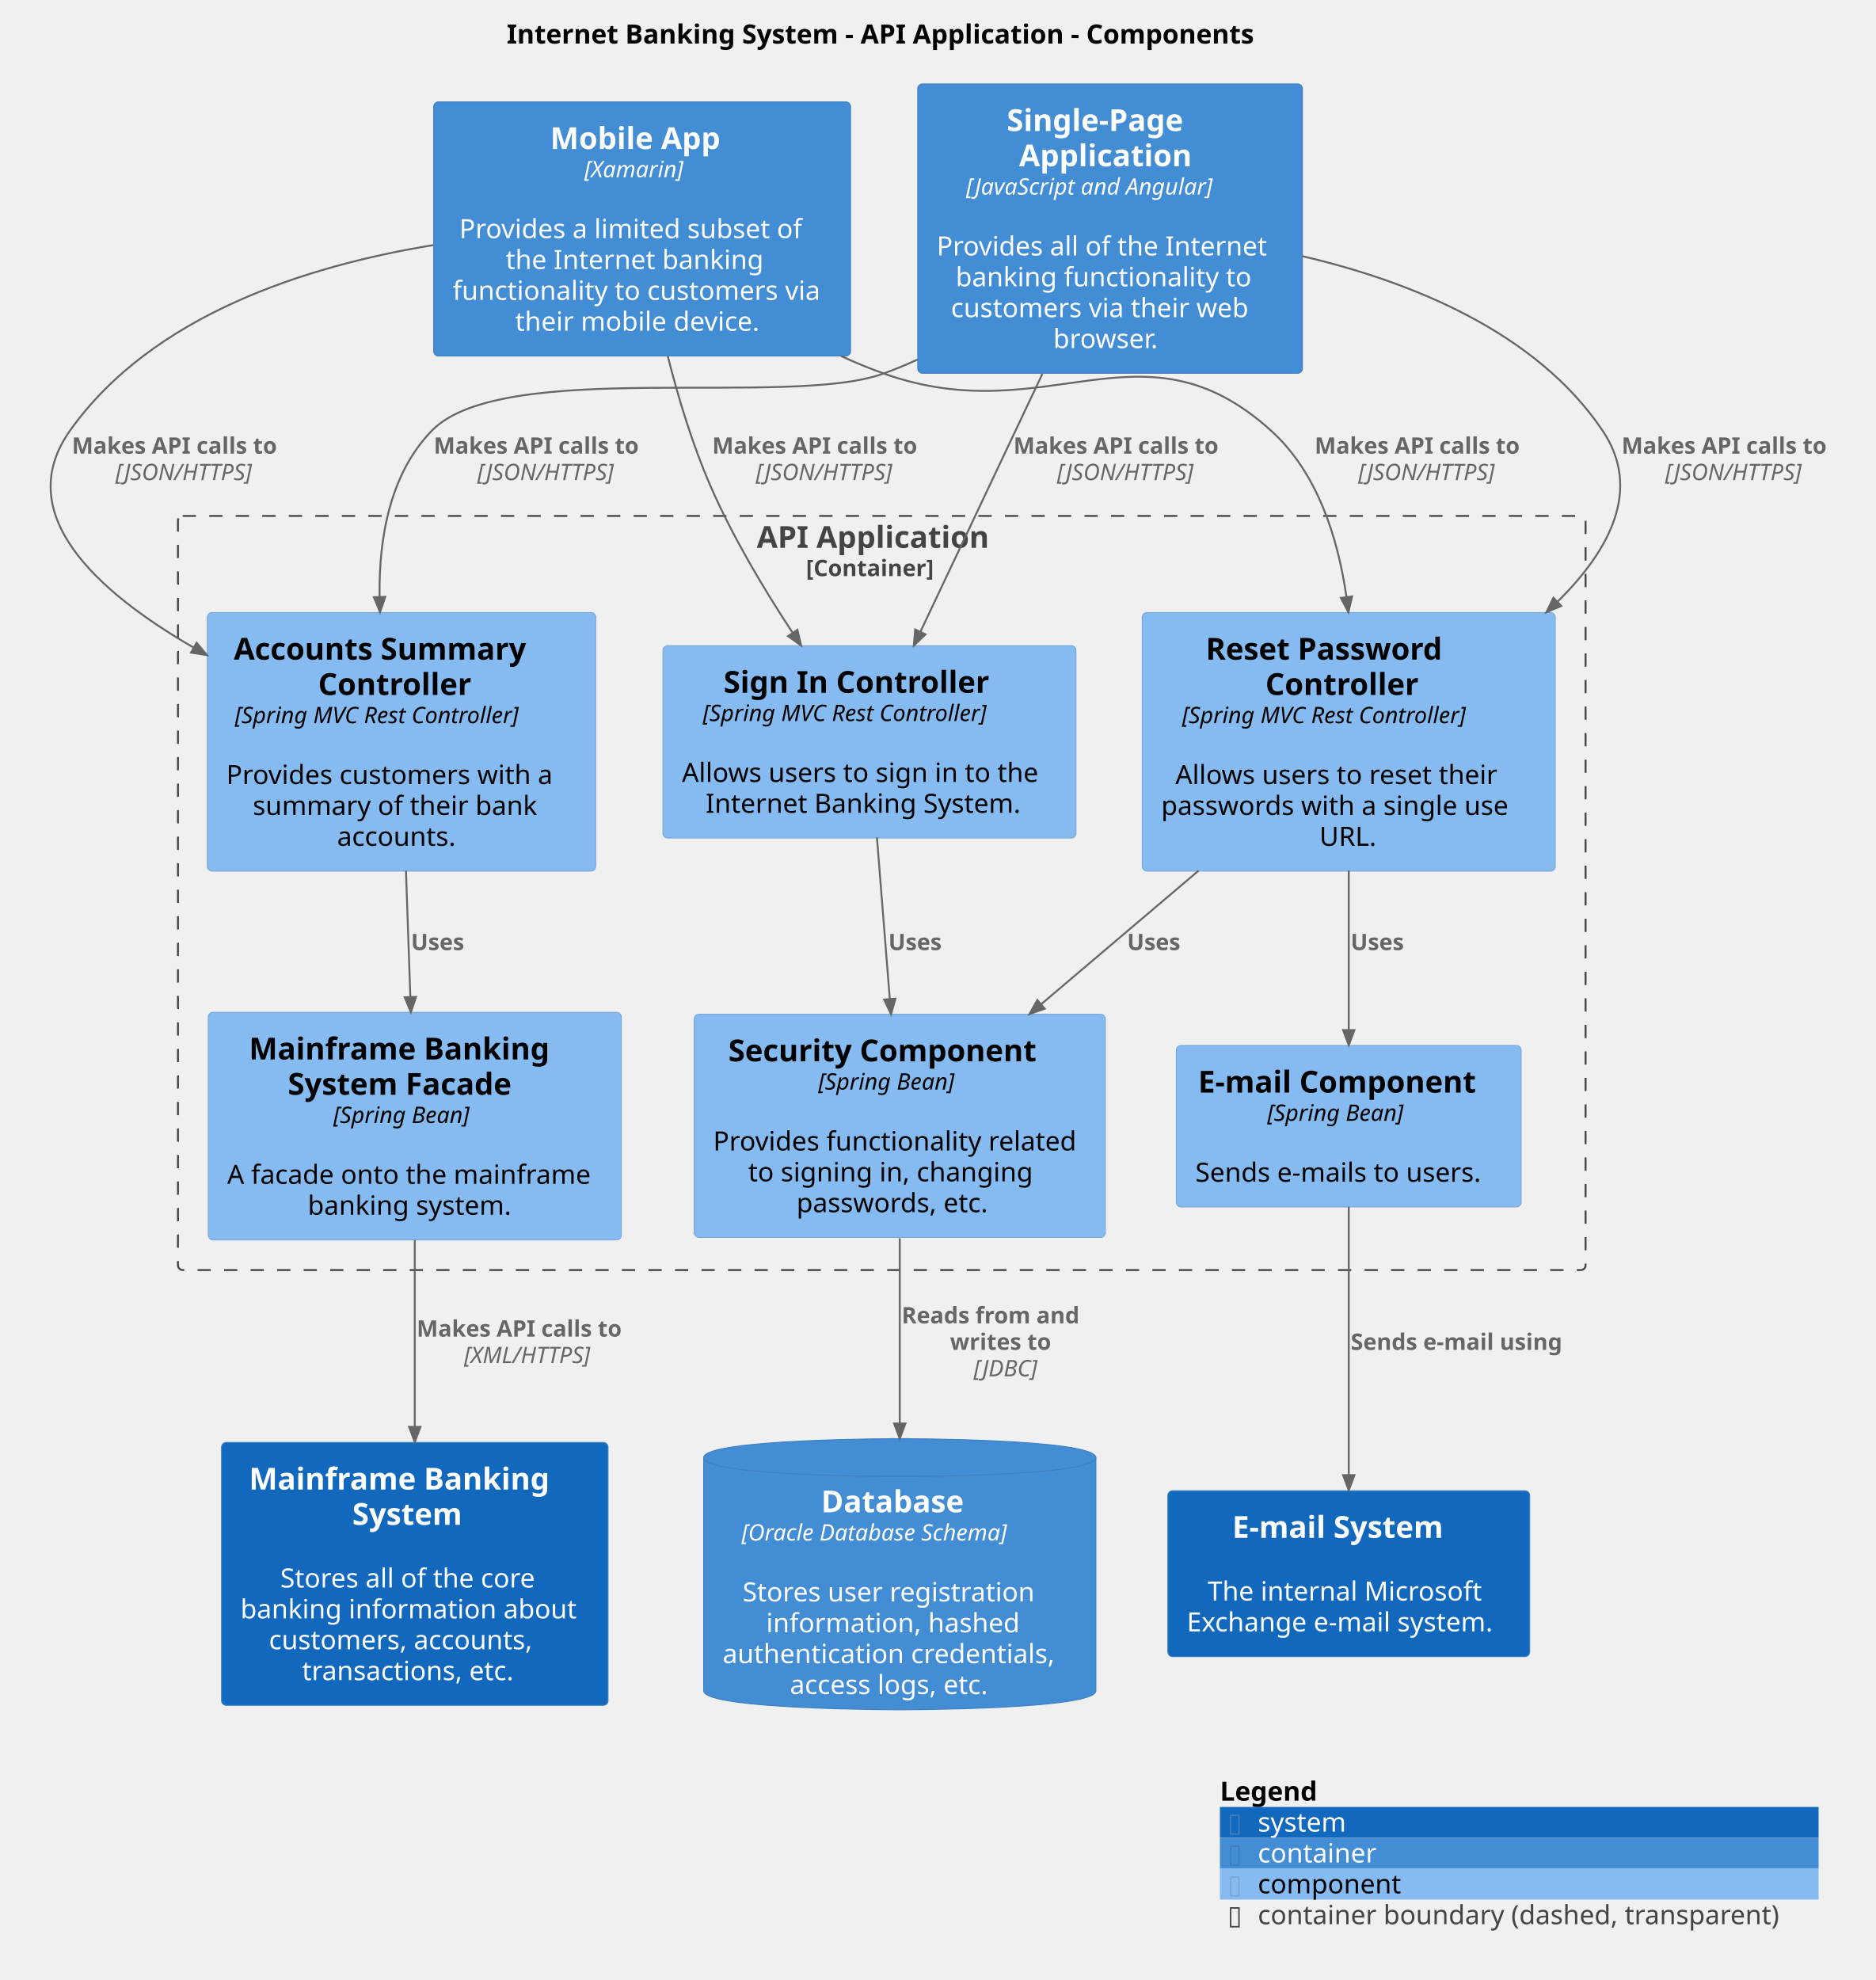
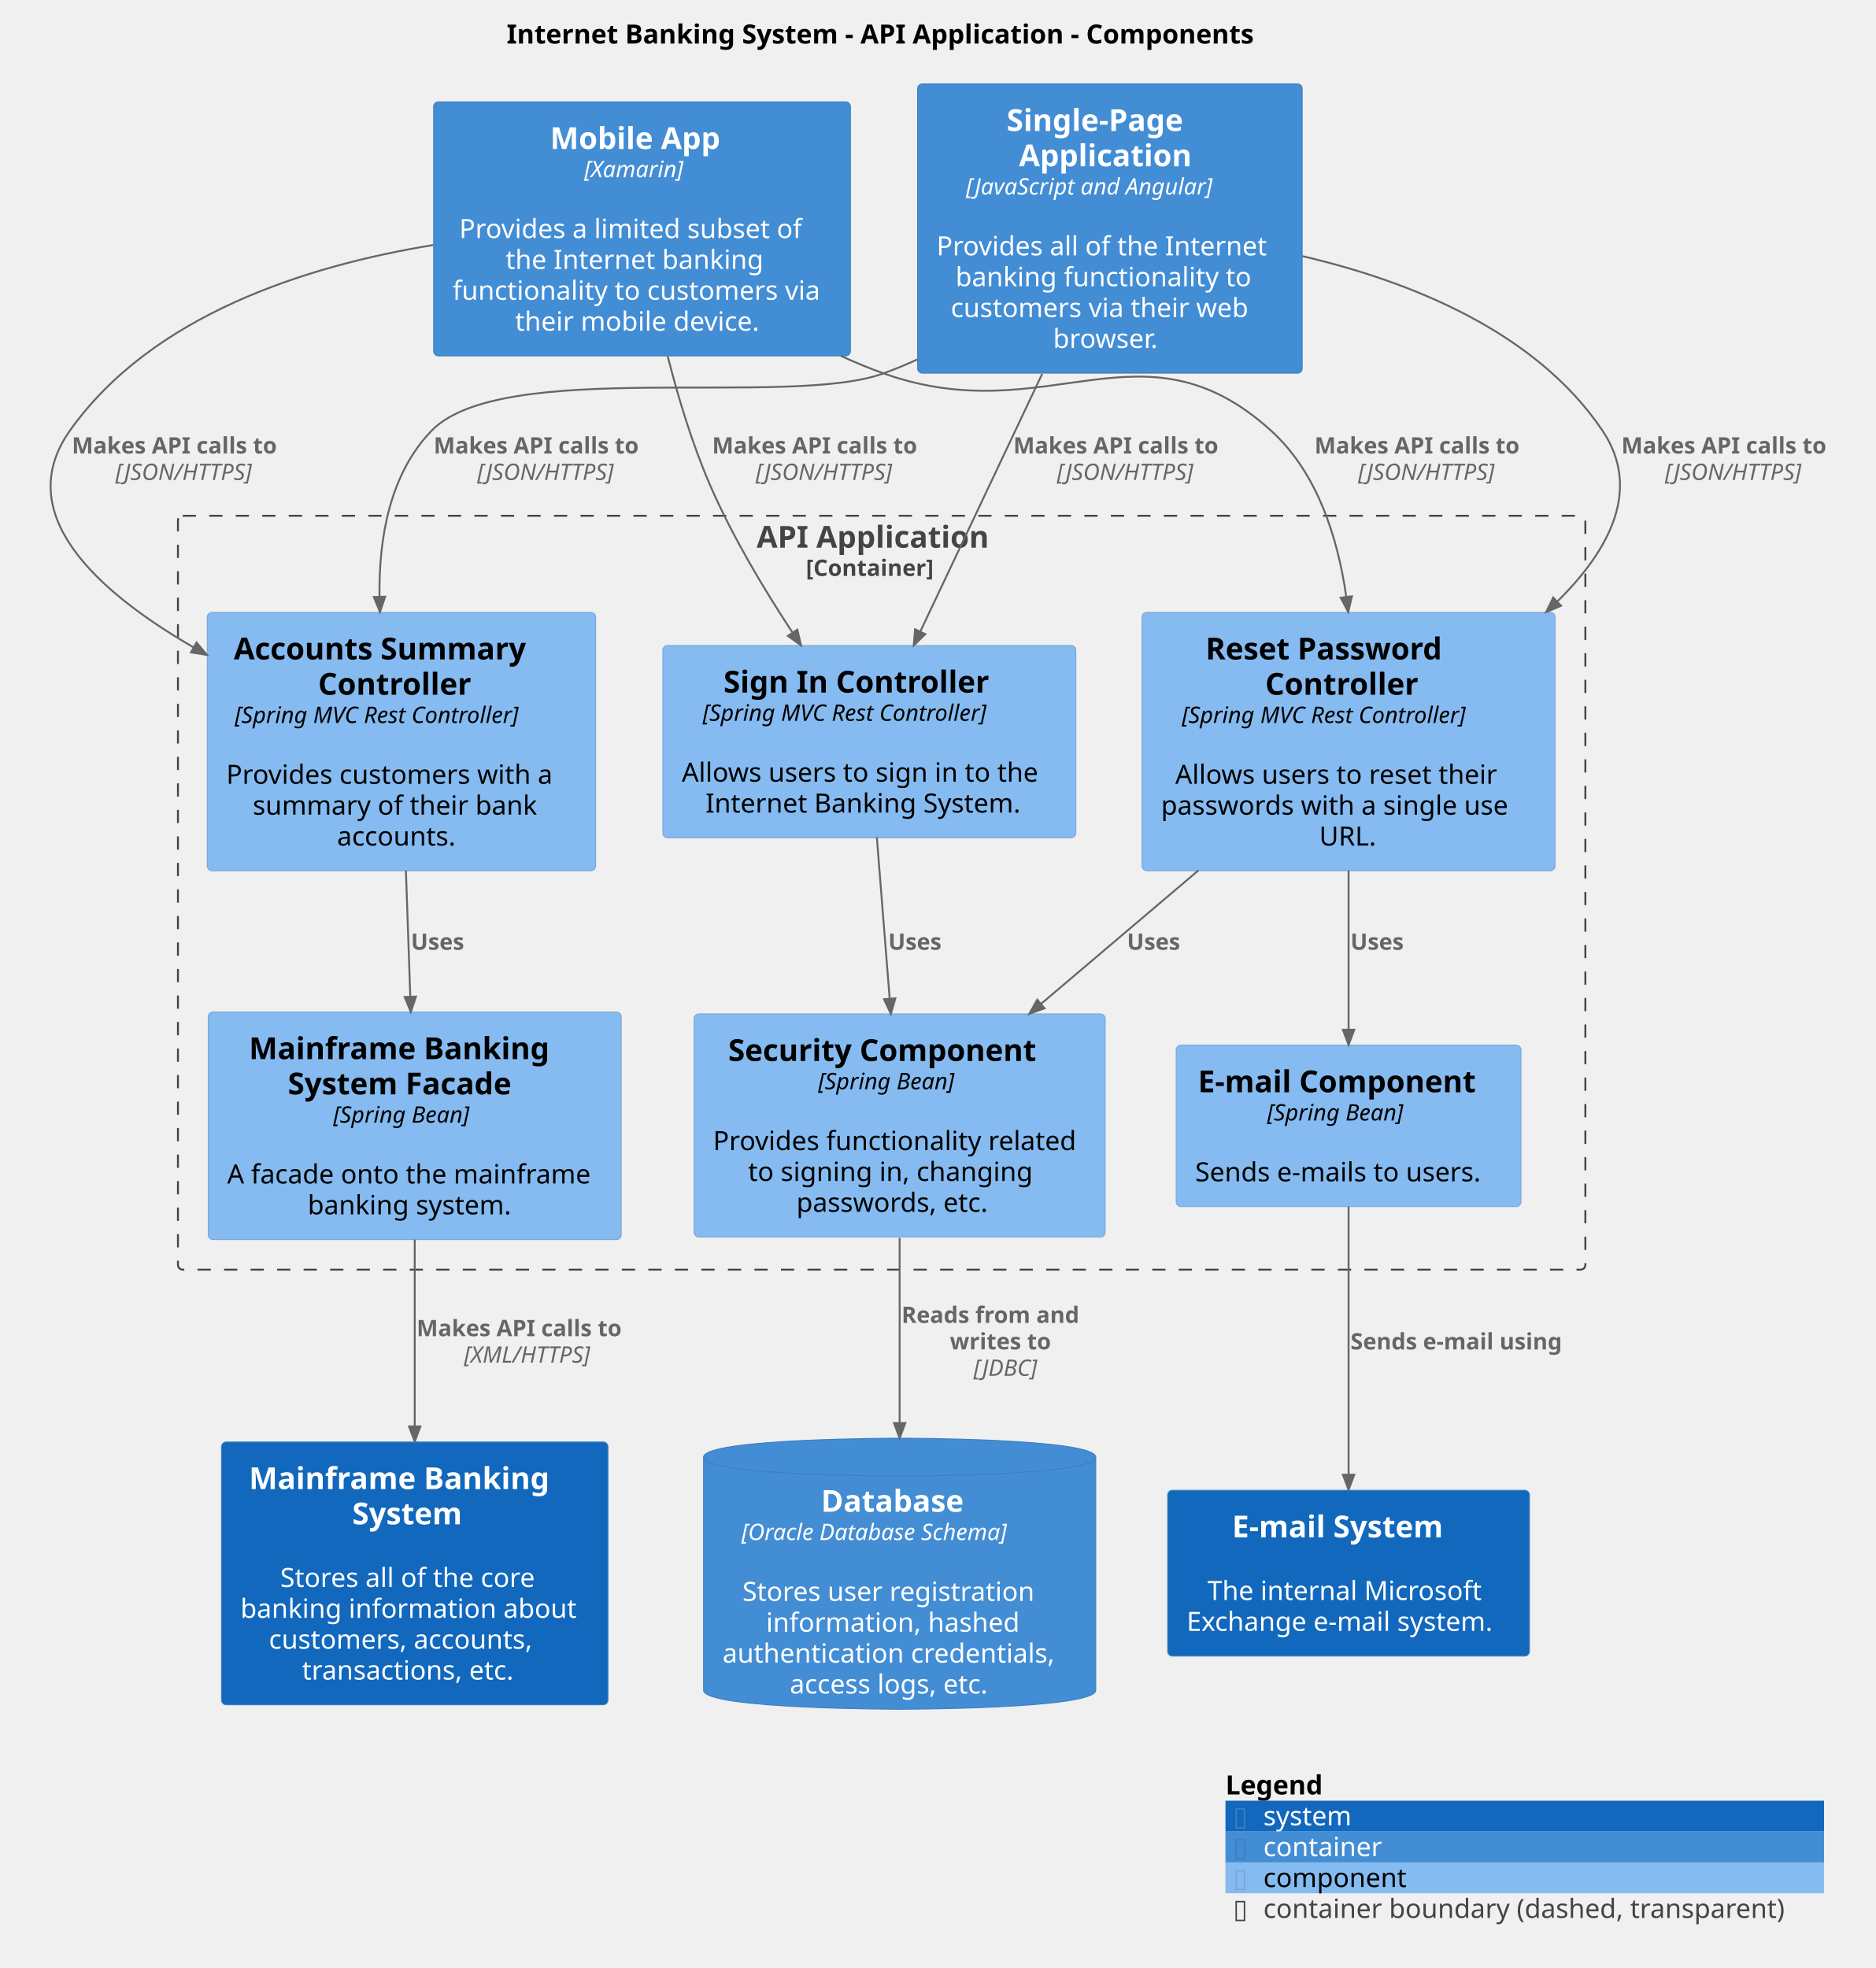
- <svg xmlns="http://www.w3.org/2000/svg" xmlns:xlink="http://www.w3.org/1999/xlink" contentStyleType="text/css" height="1045px" preserveAspectRatio="none" style="width:990px;height:1045px;background:#FFFFFF;" version="1.1" viewBox="0 0 990 1045" width="990px" zoomAndPan="magnify">
+ <svg xmlns="http://www.w3.org/2000/svg" contentStyleType="text/css" height="1039px" preserveAspectRatio="none" style="width:990px;height:1039px;background:#FFFFFF;" version="1.1" viewBox="0 0 990 1039" width="990px" zoomAndPan="magnify">
  <defs />
  <g>
    <rect fill="none" height="26.297" id="_title" style="stroke:none;stroke-width:1.0;" width="452" x="262.47" y="5" />
    <text fill="#000000" font-family="sans-serif" font-size="14" font-weight="bold" lengthAdjust="spacing" textLength="442" x="267.47" y="22.995">Internet Banking System - API Application - Components</text>
    <g id="cluster_InternetBankingSystem.APIApplication_boundary">
      <rect fill="none" height="398" rx="2.5" ry="2.5" style="stroke:#444444;stroke-width:1.0;stroke-dasharray:7.0,7.0;" width="743" x="93.94" y="272.297" />
      <text fill="#444444" font-family="sans-serif" font-size="16" font-weight="bold" lengthAdjust="spacing" textLength="132" x="399.44" y="289.148">API Application</text>
      <text fill="#444444" font-family="sans-serif" font-size="12" font-weight="bold" lengthAdjust="spacing" textLength="80" x="425.44" y="304.06">[Container]</text>
    </g>
    <g id="elem_InternetBankingSystem.APIApplication.SignInController">
      <rect fill="#85BBF0" height="101.484" rx="2.5" ry="2.5" style="stroke:#78A8D8;stroke-width:0.5;" width="218" x="349.94" y="340.797" />
      <text fill="#000000" font-family="sans-serif" font-size="16" font-weight="bold" lengthAdjust="spacing" textLength="154" x="381.94" y="365.648">Sign In Controller</text>
      <text fill="#000000" font-family="sans-serif" font-size="12" font-style="italic" lengthAdjust="spacing" textLength="176" x="370.94" y="380.56">[Spring MVC Rest Controller]</text>
      <text fill="#000000" font-family="sans-serif" font-size="14" lengthAdjust="spacing" textLength="4" x="456.94" y="396.386"> </text>
      <text fill="#000000" font-family="sans-serif" font-size="14" lengthAdjust="spacing" textLength="198" x="359.94" y="412.683">Allows users to sign in to the</text>
      <text fill="#000000" font-family="sans-serif" font-size="14" lengthAdjust="spacing" textLength="173" x="372.44" y="428.979">Internet Banking System.</text>
    </g>
    <g id="elem_InternetBankingSystem.APIApplication.AccountsSummaryController">
      <rect fill="#85BBF0" height="136.406" rx="2.5" ry="2.5" style="stroke:#78A8D8;stroke-width:0.5;" width="205" x="109.44" y="323.297" />
      <text fill="#000000" font-family="sans-serif" font-size="16" font-weight="bold" lengthAdjust="spacing" textLength="171" x="123.44" y="348.148">Accounts Summary</text>
      <text fill="#000000" font-family="sans-serif" font-size="16" font-weight="bold" lengthAdjust="spacing" textLength="88" x="167.94" y="366.773">Controller</text>
      <text fill="#000000" font-family="sans-serif" font-size="12" font-style="italic" lengthAdjust="spacing" textLength="176" x="123.94" y="381.685">[Spring MVC Rest Controller]</text>
      <text fill="#000000" font-family="sans-serif" font-size="14" lengthAdjust="spacing" textLength="4" x="209.94" y="397.511"> </text>
      <text fill="#000000" font-family="sans-serif" font-size="14" lengthAdjust="spacing" textLength="181" x="119.44" y="413.808">Provides customers with a</text>
      <text fill="#000000" font-family="sans-serif" font-size="14" lengthAdjust="spacing" textLength="153" x="133.44" y="430.104">summary of their bank</text>
      <text fill="#000000" font-family="sans-serif" font-size="14" lengthAdjust="spacing" textLength="68" x="177.94" y="446.401">accounts.</text>
    </g>
    <g id="elem_InternetBankingSystem.APIApplication.ResetPasswordController">
      <rect fill="#85BBF0" height="136.406" rx="2.5" ry="2.5" style="stroke:#78A8D8;stroke-width:0.5;" width="218" x="602.94" y="323.297" />
      <text fill="#000000" font-family="sans-serif" font-size="16" font-weight="bold" lengthAdjust="spacing" textLength="145" x="636.44" y="348.148">Reset Password</text>
      <text fill="#000000" font-family="sans-serif" font-size="16" font-weight="bold" lengthAdjust="spacing" textLength="88" x="667.94" y="366.773">Controller</text>
      <text fill="#000000" font-family="sans-serif" font-size="12" font-style="italic" lengthAdjust="spacing" textLength="176" x="623.94" y="381.685">[Spring MVC Rest Controller]</text>
      <text fill="#000000" font-family="sans-serif" font-size="14" lengthAdjust="spacing" textLength="4" x="709.94" y="397.511"> </text>
      <text fill="#000000" font-family="sans-serif" font-size="14" lengthAdjust="spacing" textLength="179" x="620.44" y="413.808">Allows users to reset their</text>
      <text fill="#000000" font-family="sans-serif" font-size="14" lengthAdjust="spacing" textLength="194" x="612.94" y="430.104">passwords with a single use</text>
      <text fill="#000000" font-family="sans-serif" font-size="14" lengthAdjust="spacing" textLength="31" x="696.44" y="446.401">URL.</text>
    </g>
    <g id="elem_InternetBankingSystem.APIApplication.SecurityComponent">
      <rect fill="#85BBF0" height="117.781" rx="2.5" ry="2.5" style="stroke:#78A8D8;stroke-width:0.5;" width="217" x="366.44" y="535.297" />
      <text fill="#000000" font-family="sans-serif" font-size="16" font-weight="bold" lengthAdjust="spacing" textLength="181" x="384.44" y="560.148">Security Component</text>
      <text fill="#000000" font-family="sans-serif" font-size="12" font-style="italic" lengthAdjust="spacing" textLength="86" x="431.94" y="575.061">[Spring Bean]</text>
      <text fill="#000000" font-family="sans-serif" font-size="14" lengthAdjust="spacing" textLength="4" x="472.94" y="590.886"> </text>
      <text fill="#000000" font-family="sans-serif" font-size="14" lengthAdjust="spacing" textLength="197" x="376.44" y="607.183">Provides functionality related</text>
      <text fill="#000000" font-family="sans-serif" font-size="14" lengthAdjust="spacing" textLength="156" x="394.94" y="623.48">to signing in, changing</text>
      <text fill="#000000" font-family="sans-serif" font-size="14" lengthAdjust="spacing" textLength="109" x="420.44" y="639.776">passwords, etc.</text>
    </g>
    <g id="elem_InternetBankingSystem.APIApplication.MainframeBankingSystemFacade">
      <rect fill="#85BBF0" height="120.109" rx="2.5" ry="2.5" style="stroke:#78A8D8;stroke-width:0.5;" width="218" x="109.94" y="534.297" />
      <text fill="#000000" font-family="sans-serif" font-size="16" font-weight="bold" lengthAdjust="spacing" textLength="169" x="131.44" y="559.148">Mainframe Banking</text>
      <text fill="#000000" font-family="sans-serif" font-size="16" font-weight="bold" lengthAdjust="spacing" textLength="134" x="151.94" y="577.773">System Facade</text>
      <text fill="#000000" font-family="sans-serif" font-size="12" font-style="italic" lengthAdjust="spacing" textLength="86" x="175.94" y="592.686">[Spring Bean]</text>
      <text fill="#000000" font-family="sans-serif" font-size="14" lengthAdjust="spacing" textLength="4" x="216.94" y="608.511"> </text>
      <text fill="#000000" font-family="sans-serif" font-size="14" lengthAdjust="spacing" textLength="198" x="119.94" y="624.808">A facade onto the mainframe</text>
      <text fill="#000000" font-family="sans-serif" font-size="14" lengthAdjust="spacing" textLength="113" x="162.44" y="641.105">banking system.</text>
    </g>
    <g id="elem_InternetBankingSystem.APIApplication.EmailComponent">
      <rect fill="#85BBF0" height="85.188" rx="2.5" ry="2.5" style="stroke:#78A8D8;stroke-width:0.5;" width="182" x="620.94" y="551.797" />
      <text fill="#000000" font-family="sans-serif" font-size="16" font-weight="bold" lengthAdjust="spacing" textLength="159" x="632.44" y="576.648">E-mail Component</text>
      <text fill="#000000" font-family="sans-serif" font-size="12" font-style="italic" lengthAdjust="spacing" textLength="86" x="668.94" y="591.561">[Spring Bean]</text>
      <text fill="#000000" font-family="sans-serif" font-size="14" lengthAdjust="spacing" textLength="4" x="709.94" y="607.386"> </text>
      <text fill="#000000" font-family="sans-serif" font-size="14" lengthAdjust="spacing" textLength="162" x="630.94" y="623.683">Sends e-mails to users.</text>
    </g>
    <g id="elem_MainframeBankingSystem">
-       <a href="/main/mainframe-banking-system/context/" target="_top" title="/main/mainframe-banking-system/context/" xlink:actuate="onRequest" xlink:href="/main/mainframe-banking-system/context/" xlink:show="new" xlink:title="/main/mainframe-banking-system/context/" xlink:type="simple">
-         <rect fill="#1168BD" height="138.734" rx="2.5" ry="2.5" style="stroke:#3C7FC0;stroke-width:0.5;" width="204" x="116.94" y="761.297" />
-         <text fill="#FFFFFF" font-family="sans-serif" font-size="16" font-weight="bold" lengthAdjust="spacing" textLength="169" x="131.44" y="786.148">Mainframe Banking</text>
-         <text fill="#FFFFFF" font-family="sans-serif" font-size="16" font-weight="bold" lengthAdjust="spacing" textLength="66" x="185.94" y="804.773">System</text>
-         <text fill="#FFFFFF" font-family="sans-serif" font-size="14" lengthAdjust="spacing" textLength="4" x="216.94" y="821.542"> </text>
-         <text fill="#FFFFFF" font-family="sans-serif" font-size="14" lengthAdjust="spacing" textLength="142" x="147.94" y="837.839">Stores all of the core</text>
-         <text fill="#FFFFFF" font-family="sans-serif" font-size="14" lengthAdjust="spacing" textLength="180" x="126.94" y="854.136">banking information about</text>
-         <text fill="#FFFFFF" font-family="sans-serif" font-size="14" lengthAdjust="spacing" textLength="150" x="141.94" y="870.433">customers, accounts,</text>
-         <text fill="#FFFFFF" font-family="sans-serif" font-size="14" lengthAdjust="spacing" textLength="119" x="159.44" y="886.73">transactions, etc.</text>
-       </a>
+       <rect fill="#1168BD" height="138.734" rx="2.5" ry="2.5" style="stroke:#3C7FC0;stroke-width:0.5;" width="204" x="116.94" y="761.297" />
+       <text fill="#FFFFFF" font-family="sans-serif" font-size="16" font-weight="bold" lengthAdjust="spacing" textLength="169" x="131.44" y="786.148">Mainframe Banking</text>
+       <text fill="#FFFFFF" font-family="sans-serif" font-size="16" font-weight="bold" lengthAdjust="spacing" textLength="66" x="185.94" y="804.773">System</text>
+       <text fill="#FFFFFF" font-family="sans-serif" font-size="14" lengthAdjust="spacing" textLength="4" x="216.94" y="821.542"> </text>
+       <text fill="#FFFFFF" font-family="sans-serif" font-size="14" lengthAdjust="spacing" textLength="142" x="147.94" y="837.839">Stores all of the core</text>
+       <text fill="#FFFFFF" font-family="sans-serif" font-size="14" lengthAdjust="spacing" textLength="180" x="126.94" y="854.136">banking information about</text>
+       <text fill="#FFFFFF" font-family="sans-serif" font-size="14" lengthAdjust="spacing" textLength="150" x="141.94" y="870.433">customers, accounts,</text>
+       <text fill="#FFFFFF" font-family="sans-serif" font-size="14" lengthAdjust="spacing" textLength="119" x="159.44" y="886.73">transactions, etc.</text>
    </g>
    <g id="elem_EmailSystem">
-       <a href="/main/e-mail-system/context/" target="_top" title="/main/e-mail-system/context/" xlink:actuate="onRequest" xlink:href="/main/e-mail-system/context/" xlink:show="new" xlink:title="/main/e-mail-system/context/" xlink:type="simple">
-         <rect fill="#1168BD" height="87.516" rx="2.5" ry="2.5" style="stroke:#3C7FC0;stroke-width:0.5;" width="191" x="616.44" y="786.797" />
-         <text fill="#FFFFFF" font-family="sans-serif" font-size="16" font-weight="bold" lengthAdjust="spacing" textLength="123" x="650.44" y="811.648">E-mail System</text>
-         <text fill="#FFFFFF" font-family="sans-serif" font-size="14" lengthAdjust="spacing" textLength="4" x="709.94" y="828.417"> </text>
-         <text fill="#FFFFFF" font-family="sans-serif" font-size="14" lengthAdjust="spacing" textLength="149" x="637.44" y="844.714">The internal Microsoft</text>
-         <text fill="#FFFFFF" font-family="sans-serif" font-size="14" lengthAdjust="spacing" textLength="171" x="626.44" y="861.011">Exchange e-mail system.</text>
-       </a>
+       <rect fill="#1168BD" height="87.516" rx="2.5" ry="2.5" style="stroke:#3C7FC0;stroke-width:0.5;" width="191" x="616.44" y="786.797" />
+       <text fill="#FFFFFF" font-family="sans-serif" font-size="16" font-weight="bold" lengthAdjust="spacing" textLength="123" x="650.44" y="811.648">E-mail System</text>
+       <text fill="#FFFFFF" font-family="sans-serif" font-size="14" lengthAdjust="spacing" textLength="4" x="709.94" y="828.417"> </text>
+       <text fill="#FFFFFF" font-family="sans-serif" font-size="14" lengthAdjust="spacing" textLength="149" x="637.44" y="844.714">The internal Microsoft</text>
+       <text fill="#FFFFFF" font-family="sans-serif" font-size="14" lengthAdjust="spacing" textLength="171" x="626.44" y="861.011">Exchange e-mail system.</text>
    </g>
    <g id="elem_InternetBankingSystem.Database">
      <path d="M371.44,769.297 C371.44,759.297 474.94,759.297 474.94,759.297 C474.94,759.297 578.44,759.297 578.44,769.297 L578.44,892.375 C578.44,902.375 474.94,902.375 474.94,902.375 C474.94,902.375 371.44,902.375 371.44,892.375 L371.44,769.297 " fill="#438DD5" style="stroke:#3C7FC0;stroke-width:0.5;" />
      <path d="M371.44,769.297 C371.44,779.297 474.94,779.297 474.94,779.297 C474.94,779.297 578.44,779.297 578.44,769.297 " fill="none" style="stroke:#3C7FC0;stroke-width:0.5;" />
      <text fill="#FFFFFF" font-family="sans-serif" font-size="16" font-weight="bold" lengthAdjust="spacing" textLength="83" x="433.44" y="798.148">Database</text>
      <text fill="#FFFFFF" font-family="sans-serif" font-size="12" font-style="italic" lengthAdjust="spacing" textLength="167" x="391.44" y="813.061">[Oracle Database Schema]</text>
      <text fill="#FFFFFF" font-family="sans-serif" font-size="14" lengthAdjust="spacing" textLength="4" x="472.94" y="828.886"> </text>
      <text fill="#FFFFFF" font-family="sans-serif" font-size="14" lengthAdjust="spacing" textLength="162" x="391.94" y="845.183">Stores user registration</text>
      <text fill="#FFFFFF" font-family="sans-serif" font-size="14" lengthAdjust="spacing" textLength="137" x="404.44" y="861.48">information, hashed</text>
      <text fill="#FFFFFF" font-family="sans-serif" font-size="14" lengthAdjust="spacing" textLength="183" x="381.44" y="877.776">authentication credentials,</text>
      <text fill="#FFFFFF" font-family="sans-serif" font-size="14" lengthAdjust="spacing" textLength="116" x="416.94" y="894.073">access logs, etc.</text>
    </g>
    <g id="elem_InternetBankingSystem.SinglePageApplication">
      <rect fill="#438DD5" height="152.703" rx="2.5" ry="2.5" style="stroke:#3C7FC0;stroke-width:0.5;" width="203" x="484.44" y="44.297" />
      <text fill="#FFFFFF" font-family="sans-serif" font-size="16" font-weight="bold" lengthAdjust="spacing" textLength="103" x="531.44" y="69.148">Single-Page</text>
      <text fill="#FFFFFF" font-family="sans-serif" font-size="16" font-weight="bold" lengthAdjust="spacing" textLength="96" x="537.94" y="87.773">Application</text>
      <text fill="#FFFFFF" font-family="sans-serif" font-size="12" font-style="italic" lengthAdjust="spacing" textLength="152" x="509.94" y="102.686">[JavaScript and Angular]</text>
      <text fill="#FFFFFF" font-family="sans-serif" font-size="14" lengthAdjust="spacing" textLength="4" x="583.94" y="118.511"> </text>
      <text fill="#FFFFFF" font-family="sans-serif" font-size="14" lengthAdjust="spacing" textLength="179" x="494.44" y="134.808">Provides all of the Internet</text>
      <text fill="#FFFFFF" font-family="sans-serif" font-size="14" lengthAdjust="spacing" textLength="159" x="504.44" y="151.105">banking functionality to</text>
      <text fill="#FFFFFF" font-family="sans-serif" font-size="14" lengthAdjust="spacing" textLength="164" x="501.94" y="167.401">customers via their web</text>
      <text fill="#FFFFFF" font-family="sans-serif" font-size="14" lengthAdjust="spacing" textLength="60" x="555.94" y="183.698">browser.</text>
    </g>
    <g id="elem_InternetBankingSystem.MobileApp">
      <rect fill="#438DD5" height="134.078" rx="2.5" ry="2.5" style="stroke:#3C7FC0;stroke-width:0.5;" width="220" x="228.94" y="53.797" />
      <text fill="#FFFFFF" font-family="sans-serif" font-size="16" font-weight="bold" lengthAdjust="spacing" textLength="97" x="290.44" y="78.648">Mobile App</text>
      <text fill="#FFFFFF" font-family="sans-serif" font-size="12" font-style="italic" lengthAdjust="spacing" textLength="61" x="308.44" y="93.561">[Xamarin]</text>
      <text fill="#FFFFFF" font-family="sans-serif" font-size="14" lengthAdjust="spacing" textLength="4" x="336.94" y="109.386"> </text>
      <text fill="#FFFFFF" font-family="sans-serif" font-size="14" lengthAdjust="spacing" textLength="189" x="242.44" y="125.683">Provides a limited subset of</text>
      <text fill="#FFFFFF" font-family="sans-serif" font-size="14" lengthAdjust="spacing" textLength="140" x="266.94" y="141.98">the Internet banking</text>
      <text fill="#FFFFFF" font-family="sans-serif" font-size="14" lengthAdjust="spacing" textLength="200" x="238.94" y="158.276">functionality to customers via</text>
      <text fill="#FFFFFF" font-family="sans-serif" font-size="14" lengthAdjust="spacing" textLength="134" x="271.94" y="174.573">their mobile device.</text>
    </g>
    <g id="link_InternetBankingSystem.SinglePageApplication_InternetBankingSystem.APIApplication.SignInController">
      <path d="M550.22,197.307 C529.78,240.527 504.55,293.867 485.8,333.507 " fill="none" id="InternetBankingSystem.SinglePageApplication-to-InternetBankingSystem.APIApplication.SignInController" style="stroke:#666666;stroke-width:1.0;" />
      <polygon fill="#666666" points="482.37,340.747,488.504,334.8,483.081,332.233,482.37,340.747" style="stroke:#666666;stroke-width:1.0;" />
      <text fill="#666666" font-family="sans-serif" font-size="12" font-weight="bold" lengthAdjust="spacing" textLength="127" x="534.94" y="239.435">Makes API calls to</text>
      <text fill="#666666" font-family="sans-serif" font-size="12" font-style="italic" lengthAdjust="spacing" textLength="81" x="557.94" y="253.404">[JSON/HTTPS]</text>
    </g>
    <g id="link_InternetBankingSystem.SinglePageApplication_InternetBankingSystem.APIApplication.AccountsSummaryController">
      <path d="M484.34,189.737 C478.24,192.547 472.08,195.097 465.94,197.297 C415.74,215.247 265.11,189.087 227.94,227.297 C205.82,250.027 199.94,283.897 200.35,314.877 " fill="none" id="InternetBankingSystem.SinglePageApplication-to-InternetBankingSystem.APIApplication.AccountsSummaryController" style="stroke:#666666;stroke-width:1.0;" />
      <polygon fill="#666666" points="200.6,323.097,203.356,315.01,197.359,315.192,200.6,323.097" style="stroke:#666666;stroke-width:1.0;" />
      <text fill="#666666" font-family="sans-serif" font-size="12" font-weight="bold" lengthAdjust="spacing" textLength="127" x="228.94" y="239.435">Makes API calls to</text>
      <text fill="#666666" font-family="sans-serif" font-size="12" font-style="italic" lengthAdjust="spacing" textLength="81" x="251.94" y="253.404">[JSON/HTTPS]</text>
    </g>
    <g id="link_InternetBankingSystem.SinglePageApplication_InternetBankingSystem.APIApplication.ResetPasswordController">
      <path d="M687.51,135.217 C744.33,148.487 810.63,174.867 845.94,227.297 C866.67,258.077 850.01,290.017 822.31,317.387 " fill="none" id="InternetBankingSystem.SinglePageApplication-to-InternetBankingSystem.APIApplication.ResetPasswordController" style="stroke:#666666;stroke-width:1.0;" />
      <polygon fill="#666666" points="816.24,323.147,824.105,319.809,819.971,315.46,816.24,323.147" style="stroke:#666666;stroke-width:1.0;" />
      <text fill="#666666" font-family="sans-serif" font-size="12" font-weight="bold" lengthAdjust="spacing" textLength="127" x="855.94" y="239.435">Makes API calls to</text>
      <text fill="#666666" font-family="sans-serif" font-size="12" font-style="italic" lengthAdjust="spacing" textLength="81" x="878.94" y="253.404">[JSON/HTTPS]</text>
    </g>
    <g id="link_InternetBankingSystem.MobileApp_InternetBankingSystem.APIApplication.SignInController">
      <path d="M352.51,188.117 C358.14,210.287 365.58,234.797 374.94,256.297 C386.61,283.107 403.11,310.797 418.4,333.997 " fill="none" id="InternetBankingSystem.MobileApp-to-InternetBankingSystem.APIApplication.SignInController" style="stroke:#666666;stroke-width:1.0;" />
      <polygon fill="#666666" points="422.88,340.727,420.934,332.407,415.944,335.738,422.88,340.727" style="stroke:#666666;stroke-width:1.0;" />
      <text fill="#666666" font-family="sans-serif" font-size="12" font-weight="bold" lengthAdjust="spacing" textLength="127" x="375.94" y="239.435">Makes API calls to</text>
      <text fill="#666666" font-family="sans-serif" font-size="12" font-style="italic" lengthAdjust="spacing" textLength="81" x="398.94" y="253.404">[JSON/HTTPS]</text>
    </g>
    <g id="link_InternetBankingSystem.MobileApp_InternetBankingSystem.APIApplication.AccountsSummaryController">
      <path d="M228.65,129.367 C161.35,140.357 80.18,166.387 36.94,227.297 C6,270.877 50.42,311.837 102.23,341.807 " fill="none" id="InternetBankingSystem.MobileApp-to-InternetBankingSystem.APIApplication.AccountsSummaryController" style="stroke:#666666;stroke-width:1.0;" />
      <polygon fill="#666666" points="109.25,345.767,103.769,339.212,100.811,344.432,109.25,345.767" style="stroke:#666666;stroke-width:1.0;" />
      <text fill="#666666" font-family="sans-serif" font-size="12" font-weight="bold" lengthAdjust="spacing" textLength="127" x="37.94" y="239.435">Makes API calls to</text>
      <text fill="#666666" font-family="sans-serif" font-size="12" font-style="italic" lengthAdjust="spacing" textLength="81" x="60.94" y="253.404">[JSON/HTTPS]</text>
    </g>
    <g id="link_InternetBankingSystem.MobileApp_InternetBankingSystem.APIApplication.ResetPasswordController">
      <path d="M443.92,187.907 C451.56,191.407 459.27,194.587 466.94,197.297 C553.35,227.817 602.97,165.827 670.94,227.297 C695.28,249.307 706.14,283.427 710.68,314.777 " fill="none" id="InternetBankingSystem.MobileApp-to-InternetBankingSystem.APIApplication.ResetPasswordController" style="stroke:#666666;stroke-width:1.0;" />
      <polygon fill="#666666" points="711.75,323.107,713.712,314.791,707.761,315.551,711.75,323.107" style="stroke:#666666;stroke-width:1.0;" />
      <text fill="#666666" font-family="sans-serif" font-size="12" font-weight="bold" lengthAdjust="spacing" textLength="127" x="693.94" y="239.435">Makes API calls to</text>
      <text fill="#666666" font-family="sans-serif" font-size="12" font-style="italic" lengthAdjust="spacing" textLength="81" x="716.94" y="253.404">[JSON/HTTPS]</text>
    </g>
    <g id="link_InternetBankingSystem.APIApplication.SignInController_InternetBankingSystem.APIApplication.SecurityComponent">
      <path d="M462.89,441.987 C464.94,467.697 467.47,499.427 469.67,527.187 " fill="none" id="InternetBankingSystem.APIApplication.SignInController-to-InternetBankingSystem.APIApplication.SecurityComponent" style="stroke:#666666;stroke-width:1.0;" />
      <polygon fill="#666666" points="470.32,535.277,472.668,527.062,466.688,527.543,470.32,535.277" style="stroke:#666666;stroke-width:1.0;" />
      <text fill="#666666" font-family="sans-serif" font-size="12" font-weight="bold" lengthAdjust="spacing" textLength="35" x="468.94" y="501.435">Uses</text>
    </g>
    <g id="link_InternetBankingSystem.APIApplication.AccountsSummaryController_InternetBankingSystem.APIApplication.MainframeBankingSystemFacade">
      <path d="M214.28,459.507 C215.03,480.957 215.85,504.697 216.6,526.147 " fill="none" id="InternetBankingSystem.APIApplication.AccountsSummaryController-to-InternetBankingSystem.APIApplication.MainframeBankingSystemFacade" style="stroke:#666666;stroke-width:1.0;" />
      <polygon fill="#666666" points="216.88,534.247,219.607,526.15,213.611,526.353,216.88,534.247" style="stroke:#666666;stroke-width:1.0;" />
      <text fill="#666666" font-family="sans-serif" font-size="12" font-weight="bold" lengthAdjust="spacing" textLength="35" x="216.94" y="501.435">Uses</text>
    </g>
    <g id="link_InternetBankingSystem.APIApplication.ResetPasswordController_InternetBankingSystem.APIApplication.SecurityComponent">
      <path d="M632.69,459.507 C605.91,482.227 576.11,507.497 549.68,529.907 " fill="none" id="InternetBankingSystem.APIApplication.ResetPasswordController-to-InternetBankingSystem.APIApplication.SecurityComponent" style="stroke:#666666;stroke-width:1.0;" />
      <polygon fill="#666666" points="543.4,535.237,551.442,532.352,547.562,527.775,543.4,535.237" style="stroke:#666666;stroke-width:1.0;" />
      <text fill="#666666" font-family="sans-serif" font-size="12" font-weight="bold" lengthAdjust="spacing" textLength="35" x="594.94" y="501.435">Uses</text>
    </g>
    <g id="link_InternetBankingSystem.APIApplication.ResetPasswordController_InternetBankingSystem.APIApplication.EmailComponent">
      <path d="M711.94,459.507 C711.94,487.007 711.94,518.247 711.94,543.617 " fill="none" id="InternetBankingSystem.APIApplication.ResetPasswordController-to-InternetBankingSystem.APIApplication.EmailComponent" style="stroke:#666666;stroke-width:1.0;" />
      <polygon fill="#666666" points="711.94,551.647,714.94,543.647,708.94,543.647,711.94,551.647" style="stroke:#666666;stroke-width:1.0;" />
      <text fill="#666666" font-family="sans-serif" font-size="12" font-weight="bold" lengthAdjust="spacing" textLength="35" x="712.94" y="501.435">Uses</text>
    </g>
    <g id="link_InternetBankingSystem.APIApplication.SecurityComponent_InternetBankingSystem.Database">
      <path d="M474.94,653.567 C474.94,683.077 474.94,719.327 474.94,751.267 " fill="none" id="InternetBankingSystem.APIApplication.SecurityComponent-to-InternetBankingSystem.Database" style="stroke:#666666;stroke-width:1.0;" />
      <polygon fill="#666666" points="474.94,759.287,477.94,751.287,471.94,751.287,474.94,759.287" style="stroke:#666666;stroke-width:1.0;" />
      <text fill="#666666" font-family="sans-serif" font-size="12" font-weight="bold" lengthAdjust="spacing" textLength="111" x="475.94" y="698.436">Reads from and</text>
      <text fill="#666666" font-family="sans-serif" font-size="12" font-weight="bold" lengthAdjust="spacing" textLength="64" x="501.44" y="712.404">writes to</text>
      <text fill="#666666" font-family="sans-serif" font-size="12" font-style="italic" lengthAdjust="spacing" textLength="39" x="513.94" y="726.373">[JDBC]</text>
    </g>
    <g id="link_InternetBankingSystem.APIApplication.MainframeBankingSystemFacade_MainframeBankingSystem">
      <path d="M218.94,654.467 C218.94,684.367 218.94,720.997 218.94,753.037 " fill="none" id="InternetBankingSystem.APIApplication.MainframeBankingSystemFacade-to-MainframeBankingSystem" style="stroke:#666666;stroke-width:1.0;" />
      <polygon fill="#666666" points="218.94,761.077,221.94,753.077,215.94,753.077,218.94,761.077" style="stroke:#666666;stroke-width:1.0;" />
      <text fill="#666666" font-family="sans-serif" font-size="12" font-weight="bold" lengthAdjust="spacing" textLength="127" x="219.94" y="705.436">Makes API calls to</text>
      <text fill="#666666" font-family="sans-serif" font-size="12" font-style="italic" lengthAdjust="spacing" textLength="77" x="244.94" y="719.404">[XML/HTTPS]</text>
    </g>
    <g id="link_InternetBankingSystem.APIApplication.EmailComponent_EmailSystem">
      <path d="M711.94,636.947 C711.94,676.437 711.94,735.857 711.94,778.297 " fill="none" id="InternetBankingSystem.APIApplication.EmailComponent-to-EmailSystem" style="stroke:#666666;stroke-width:1.0;" />
      <polygon fill="#666666" points="711.94,786.547,714.94,778.547,708.94,778.547,711.94,786.547" style="stroke:#666666;stroke-width:1.0;" />
      <text fill="#666666" font-family="sans-serif" font-size="12" font-weight="bold" lengthAdjust="spacing" textLength="134" x="712.94" y="712.436">Sends e-mail using</text>
    </g>
-     <rect fill="none" height="95.484" id="_legend" rx="7.5" ry="7.5" style="stroke:none;stroke-width:1.0;" width="326" x="638.94" y="930.375" />
-     <rect fill="none" height="16.297" style="stroke:none;stroke-width:1.0;" width="316" x="643.94" y="937.375" />
-     <text fill="#000000" font-family="sans-serif" font-size="14" font-weight="bold" lengthAdjust="spacing" textLength="59" x="643.94" y="950.37">Legend</text>
-     <text fill="#FFFFFF" font-family="sans-serif" font-size="14" lengthAdjust="spacing" textLength="4" x="702.94" y="950.37"> </text>
-     <rect fill="#1168BD" height="16.297" style="stroke:none;stroke-width:1.0;" width="316" x="643.94" y="953.672" />
-     <text fill="#3C7FC0" font-family="sans-serif" font-size="14" lengthAdjust="spacing" textLength="8" x="647.94" y="966.667">▯</text>
-     <text fill="#FFFFFF" font-family="sans-serif" font-size="14" lengthAdjust="spacing" textLength="4" x="655.94" y="966.667"> </text>
-     <text fill="#FFFFFF" font-family="sans-serif" font-size="14" lengthAdjust="spacing" textLength="50" x="663.94" y="966.667">system</text>
-     <text fill="#FFFFFF" font-family="sans-serif" font-size="14" lengthAdjust="spacing" textLength="4" x="717.94" y="966.667"> </text>
-     <rect fill="#438DD5" height="16.297" style="stroke:none;stroke-width:1.0;" width="316" x="643.94" y="969.969" />
-     <text fill="#3C7FC0" font-family="sans-serif" font-size="14" lengthAdjust="spacing" textLength="8" x="647.94" y="982.964">▯</text>
-     <text fill="#FFFFFF" font-family="sans-serif" font-size="14" lengthAdjust="spacing" textLength="4" x="655.94" y="982.964"> </text>
-     <text fill="#FFFFFF" font-family="sans-serif" font-size="14" lengthAdjust="spacing" textLength="65" x="663.94" y="982.964">container</text>
-     <text fill="#FFFFFF" font-family="sans-serif" font-size="14" lengthAdjust="spacing" textLength="4" x="732.94" y="982.964"> </text>
-     <rect fill="#85BBF0" height="16.297" style="stroke:none;stroke-width:1.0;" width="316" x="643.94" y="986.266" />
-     <text fill="#78A8D8" font-family="sans-serif" font-size="14" lengthAdjust="spacing" textLength="8" x="647.94" y="999.261">▯</text>
-     <text fill="#FFFFFF" font-family="sans-serif" font-size="14" lengthAdjust="spacing" textLength="4" x="655.94" y="999.261"> </text>
-     <text fill="#000000" font-family="sans-serif" font-size="14" lengthAdjust="spacing" textLength="80" x="663.94" y="999.261">component</text>
-     <text fill="#FFFFFF" font-family="sans-serif" font-size="14" lengthAdjust="spacing" textLength="4" x="747.94" y="999.261"> </text>
-     <rect fill="none" height="16.297" style="stroke:none;stroke-width:1.0;" width="316" x="643.94" y="1002.562" />
-     <text fill="#444444" font-family="sans-serif" font-size="14" lengthAdjust="spacing" textLength="8" x="647.94" y="1015.558">▯</text>
-     <text fill="#FFFFFF" font-family="sans-serif" font-size="14" lengthAdjust="spacing" textLength="4" x="655.94" y="1015.558"> </text>
-     <text fill="#444444" font-family="sans-serif" font-size="14" lengthAdjust="spacing" textLength="288" x="663.94" y="1015.558">container boundary (dashed, transparent)</text>
-     <text fill="#FFFFFF" font-family="sans-serif" font-size="14" lengthAdjust="spacing" textLength="4" x="955.94" y="1015.558"> </text>
-     <line style="stroke:none;stroke-width:1.0;" x1="643.94" x2="959.94" y1="937.375" y2="937.375" />
-     <line style="stroke:none;stroke-width:1.0;" x1="643.94" x2="959.94" y1="953.672" y2="953.672" />
-     <line style="stroke:none;stroke-width:1.0;" x1="643.94" x2="959.94" y1="969.969" y2="969.969" />
-     <line style="stroke:none;stroke-width:1.0;" x1="643.94" x2="959.94" y1="986.266" y2="986.266" />
-     <line style="stroke:none;stroke-width:1.0;" x1="643.94" x2="959.94" y1="1002.562" y2="1002.562" />
-     <line style="stroke:none;stroke-width:1.0;" x1="643.94" x2="959.94" y1="1018.859" y2="1018.859" />
-     <line style="stroke:none;stroke-width:1.0;" x1="643.94" x2="643.94" y1="937.375" y2="1018.859" />
-     <line style="stroke:none;stroke-width:1.0;" x1="959.94" x2="959.94" y1="937.375" y2="1018.859" />
+     <rect fill="none" height="97.484" id="_legend" rx="7.5" ry="7.5" style="stroke:none;stroke-width:1.0;" width="328" x="640.94" y="926.375" />
+     <rect fill="none" height="16.297" style="stroke:none;stroke-width:1.0;" width="316" x="646.94" y="934.375" />
+     <text fill="#000000" font-family="sans-serif" font-size="14" font-weight="bold" lengthAdjust="spacing" textLength="59" x="646.94" y="947.37">Legend</text>
+     <text fill="#FFFFFF" font-family="sans-serif" font-size="14" lengthAdjust="spacing" textLength="4" x="705.94" y="947.37"> </text>
+     <rect fill="#1168BD" height="16.297" style="stroke:none;stroke-width:1.0;" width="316" x="646.94" y="950.672" />
+     <text fill="#3C7FC0" font-family="sans-serif" font-size="14" lengthAdjust="spacing" textLength="8" x="650.94" y="963.667">▯</text>
+     <text fill="#FFFFFF" font-family="sans-serif" font-size="14" lengthAdjust="spacing" textLength="4" x="658.94" y="963.667"> </text>
+     <text fill="#FFFFFF" font-family="sans-serif" font-size="14" lengthAdjust="spacing" textLength="50" x="666.94" y="963.667">system</text>
+     <text fill="#FFFFFF" font-family="sans-serif" font-size="14" lengthAdjust="spacing" textLength="4" x="720.94" y="963.667"> </text>
+     <rect fill="#438DD5" height="16.297" style="stroke:none;stroke-width:1.0;" width="316" x="646.94" y="966.969" />
+     <text fill="#3C7FC0" font-family="sans-serif" font-size="14" lengthAdjust="spacing" textLength="8" x="650.94" y="979.964">▯</text>
+     <text fill="#FFFFFF" font-family="sans-serif" font-size="14" lengthAdjust="spacing" textLength="4" x="658.94" y="979.964"> </text>
+     <text fill="#FFFFFF" font-family="sans-serif" font-size="14" lengthAdjust="spacing" textLength="65" x="666.94" y="979.964">container</text>
+     <text fill="#FFFFFF" font-family="sans-serif" font-size="14" lengthAdjust="spacing" textLength="4" x="735.94" y="979.964"> </text>
+     <rect fill="#85BBF0" height="16.297" style="stroke:none;stroke-width:1.0;" width="316" x="646.94" y="983.266" />
+     <text fill="#78A8D8" font-family="sans-serif" font-size="14" lengthAdjust="spacing" textLength="8" x="650.94" y="996.261">▯</text>
+     <text fill="#FFFFFF" font-family="sans-serif" font-size="14" lengthAdjust="spacing" textLength="4" x="658.94" y="996.261"> </text>
+     <text fill="#000000" font-family="sans-serif" font-size="14" lengthAdjust="spacing" textLength="80" x="666.94" y="996.261">component</text>
+     <text fill="#FFFFFF" font-family="sans-serif" font-size="14" lengthAdjust="spacing" textLength="4" x="750.94" y="996.261"> </text>
+     <rect fill="none" height="16.297" style="stroke:none;stroke-width:1.0;" width="316" x="646.94" y="999.562" />
+     <text fill="#444444" font-family="sans-serif" font-size="14" lengthAdjust="spacing" textLength="8" x="650.94" y="1012.558">▯</text>
+     <text fill="#FFFFFF" font-family="sans-serif" font-size="14" lengthAdjust="spacing" textLength="4" x="658.94" y="1012.558"> </text>
+     <text fill="#444444" font-family="sans-serif" font-size="14" lengthAdjust="spacing" textLength="288" x="666.94" y="1012.558">container boundary (dashed, transparent)</text>
+     <text fill="#FFFFFF" font-family="sans-serif" font-size="14" lengthAdjust="spacing" textLength="4" x="958.94" y="1012.558"> </text>
+     <line style="stroke:none;stroke-width:1.0;" x1="646.94" x2="962.94" y1="934.375" y2="934.375" />
+     <line style="stroke:none;stroke-width:1.0;" x1="646.94" x2="962.94" y1="950.672" y2="950.672" />
+     <line style="stroke:none;stroke-width:1.0;" x1="646.94" x2="962.94" y1="966.969" y2="966.969" />
+     <line style="stroke:none;stroke-width:1.0;" x1="646.94" x2="962.94" y1="983.266" y2="983.266" />
+     <line style="stroke:none;stroke-width:1.0;" x1="646.94" x2="962.94" y1="999.562" y2="999.562" />
+     <line style="stroke:none;stroke-width:1.0;" x1="646.94" x2="962.94" y1="1015.859" y2="1015.859" />
+     <line style="stroke:none;stroke-width:1.0;" x1="646.94" x2="646.94" y1="934.375" y2="1015.859" />
+     <line style="stroke:none;stroke-width:1.0;" x1="962.94" x2="962.94" y1="934.375" y2="1015.859" />
  </g>
</svg>
